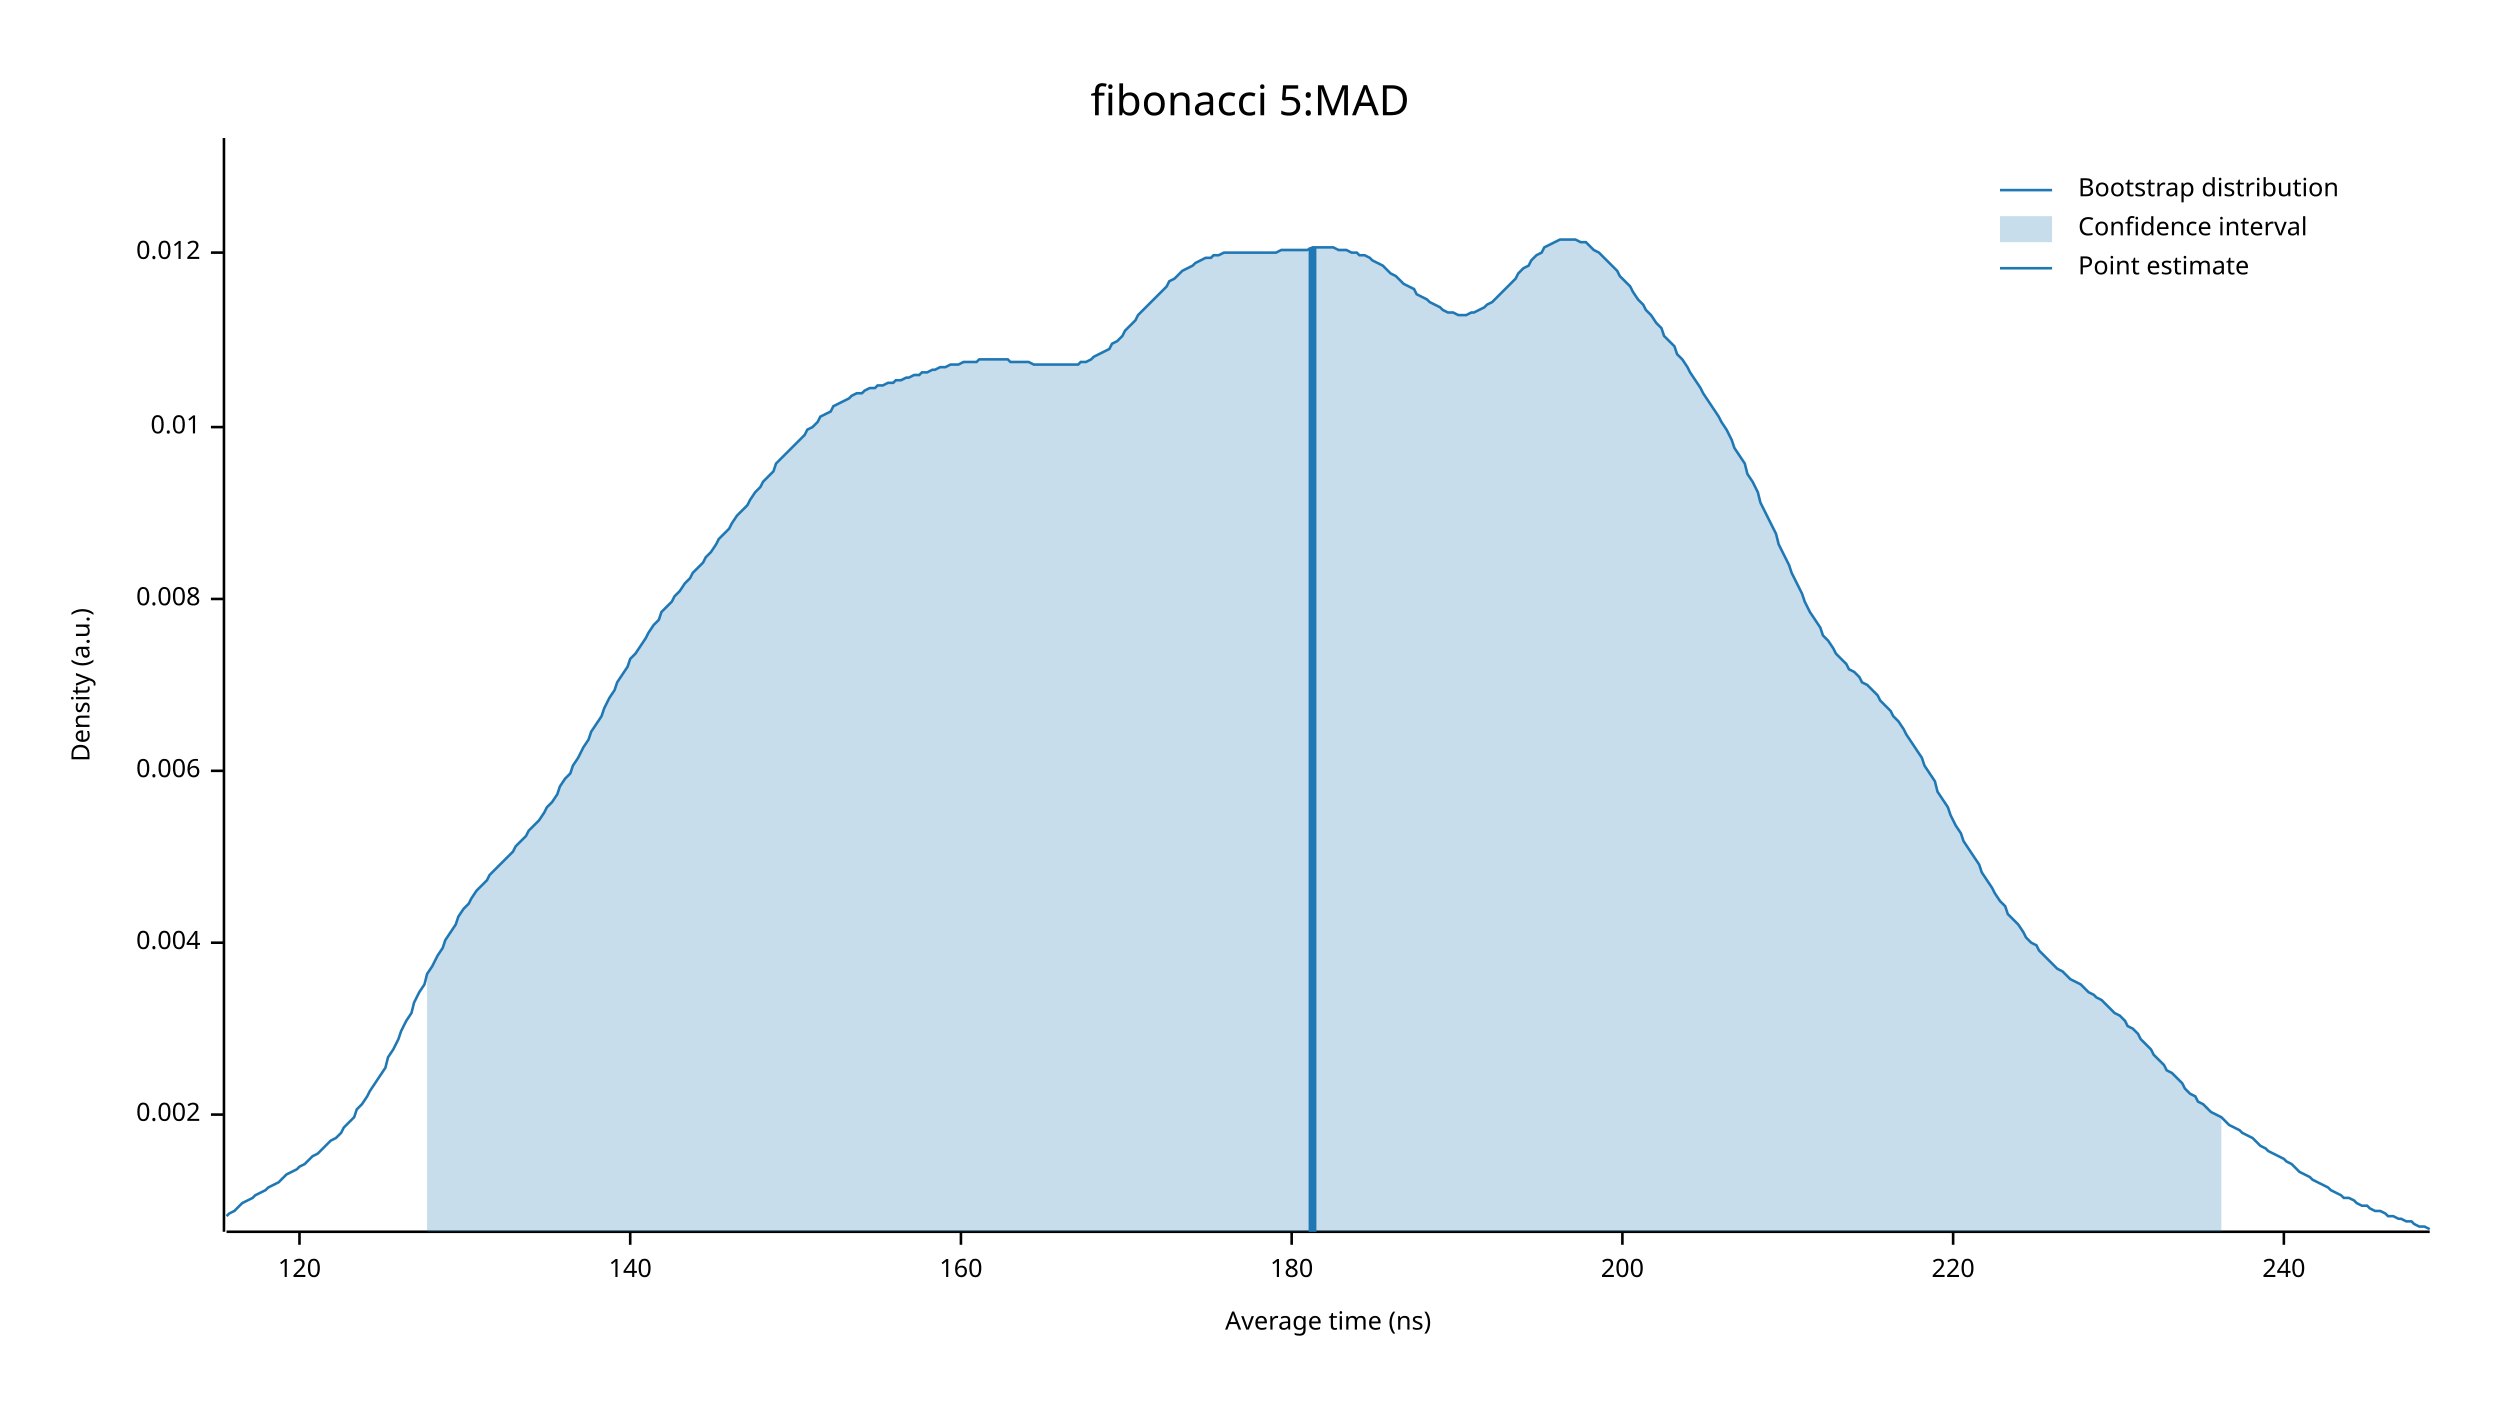
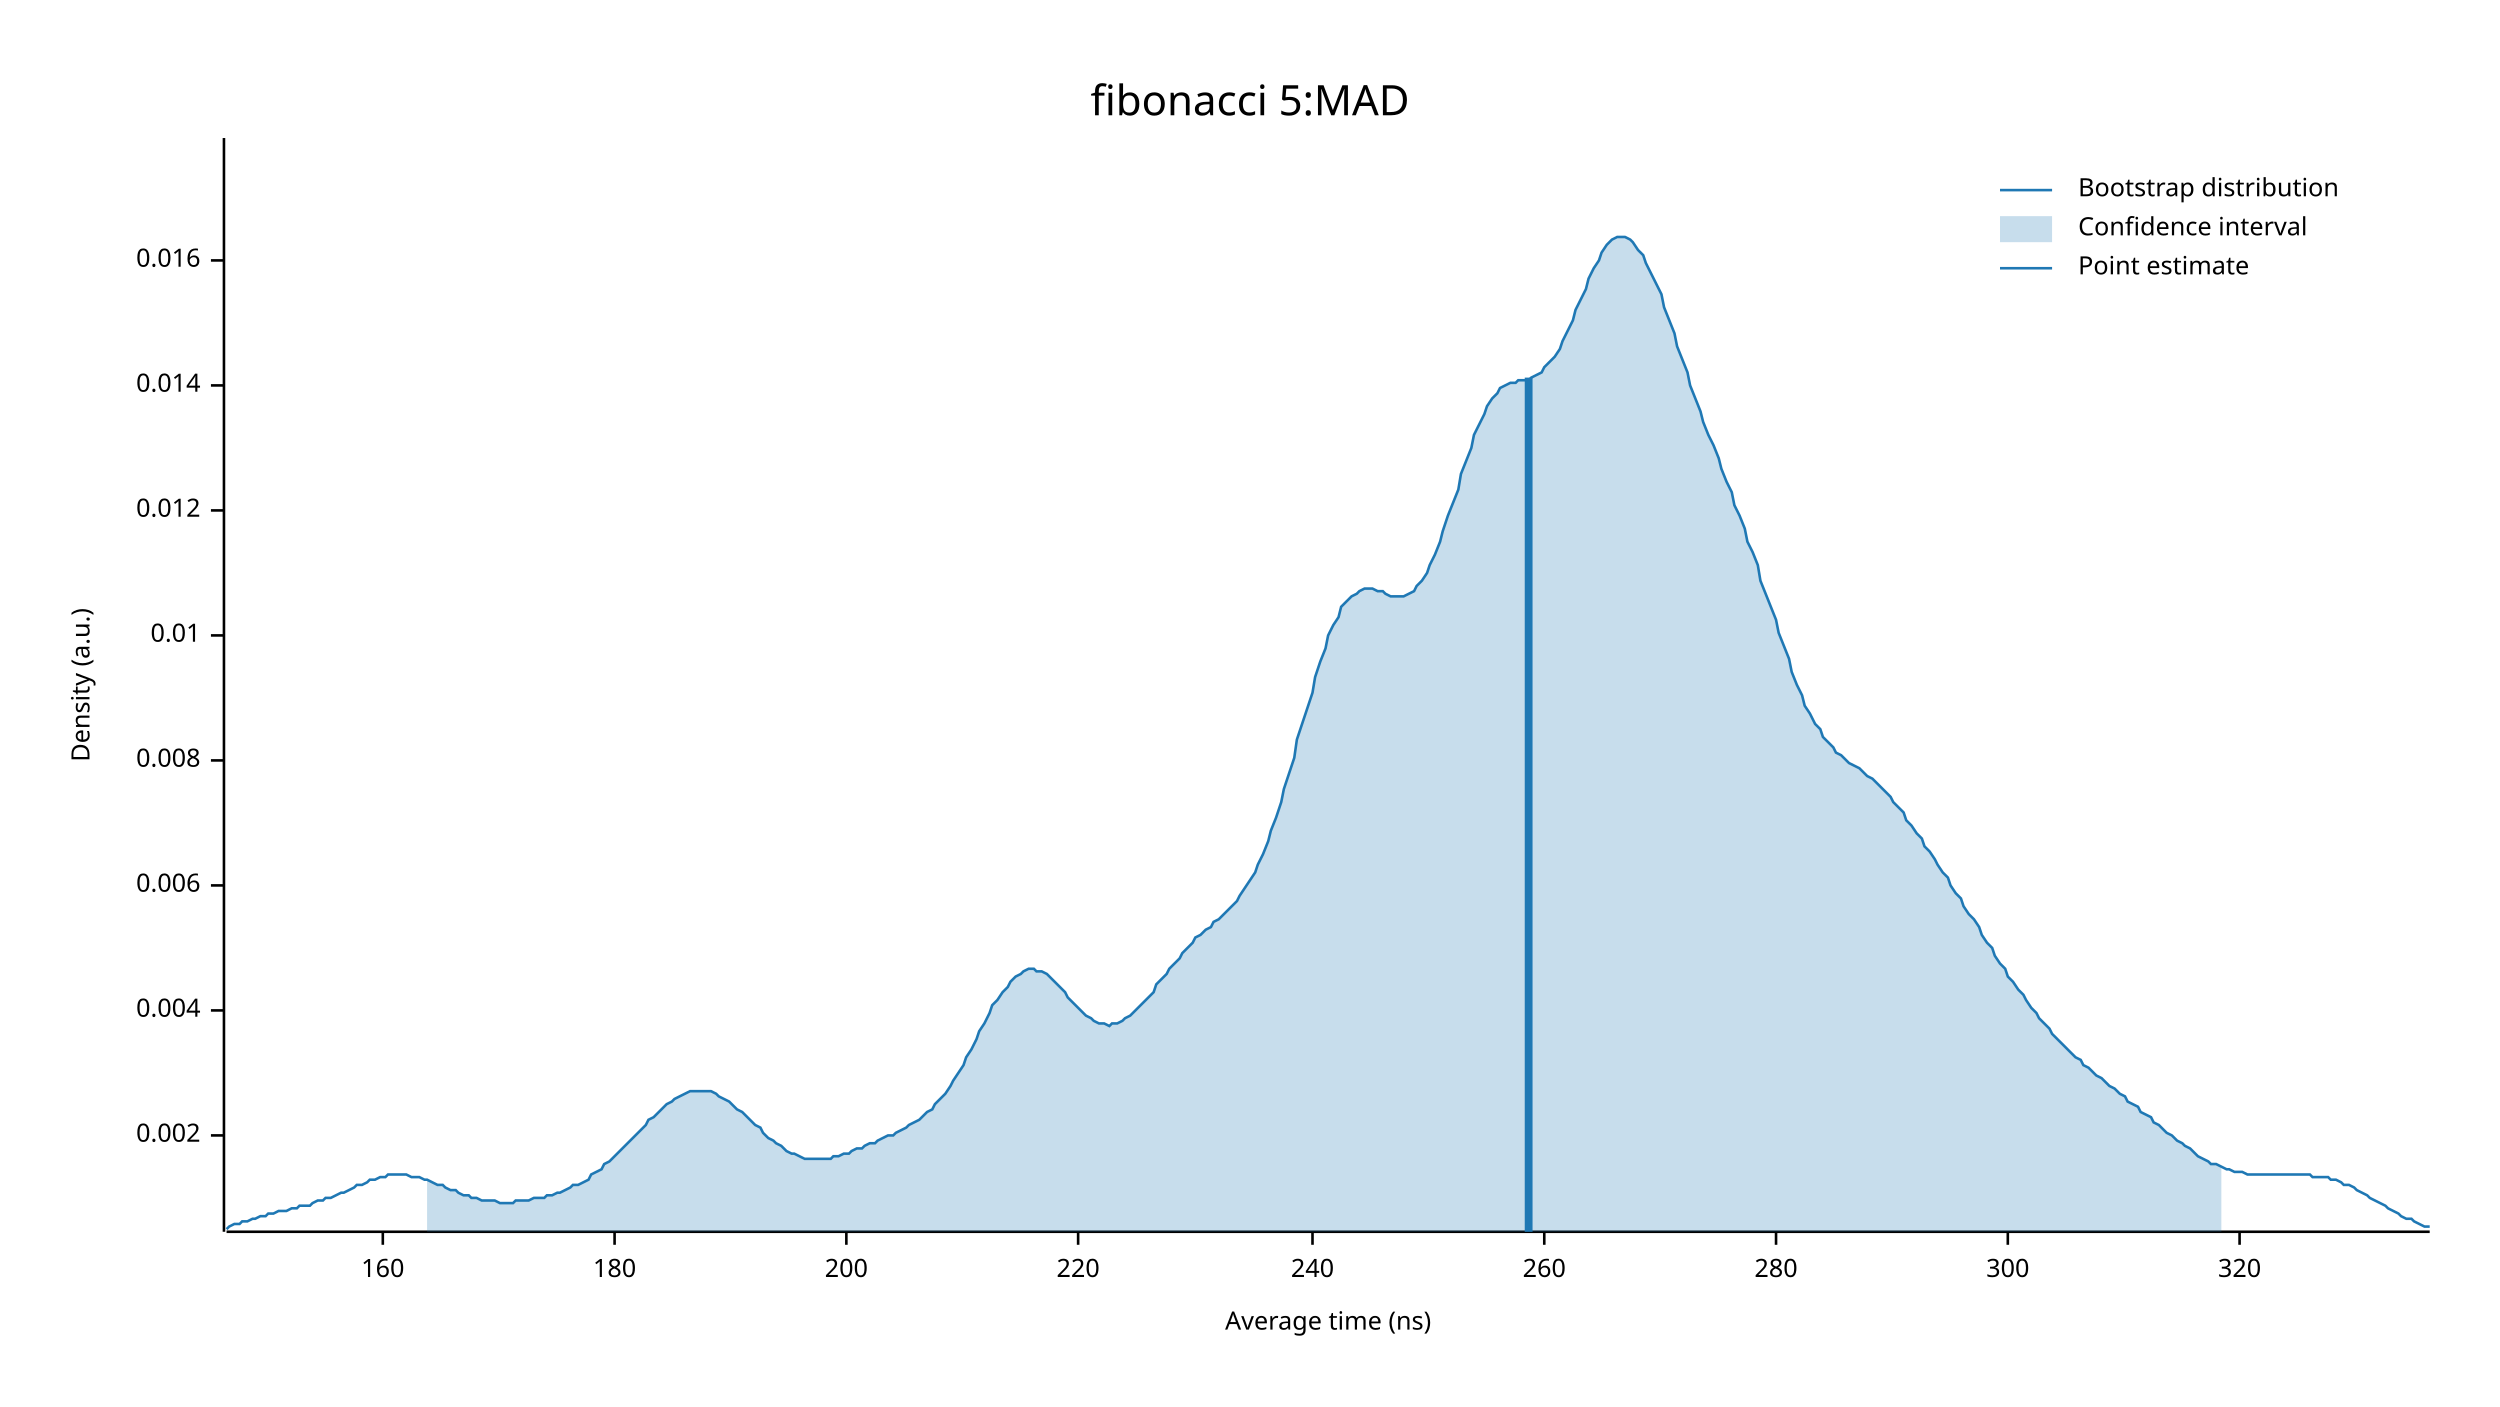
<svg xmlns="http://www.w3.org/2000/svg" width="960" height="540">
  <text x="480" y="32" dy="0.76em" text-anchor="middle" font-family="sans-serif" font-size="16.129" opacity="1" fill="#000000">
fibonacci 5:MAD
</text>
  <text x="27" y="263" dy="0.76em" text-anchor="middle" font-family="sans-serif" font-size="9.677" opacity="1" fill="#000000" transform="rotate(270, 27, 263)">
Density (a.u.)
</text>
  <text x="510" y="513" dy="-0.5ex" text-anchor="middle" font-family="sans-serif" font-size="9.677" opacity="1" fill="#000000">
Average time (ns)
</text>
  <polyline fill="none" opacity="1" stroke="#000000" stroke-width="1" points="86,53 86,473 " />
-   <text x="77" y="428" dy="0.5ex" text-anchor="end" font-family="sans-serif" font-size="9.677" opacity="1" fill="#000000">
+   <text x="77" y="436" dy="0.5ex" text-anchor="end" font-family="sans-serif" font-size="9.677" opacity="1" fill="#000000">
0.002
</text>
-   <polyline fill="none" opacity="1" stroke="#000000" stroke-width="1" points="81,428 86,428 " />
-   <text x="77" y="362" dy="0.5ex" text-anchor="end" font-family="sans-serif" font-size="9.677" opacity="1" fill="#000000">
+   <polyline fill="none" opacity="1" stroke="#000000" stroke-width="1" points="81,436 86,436 " />
+   <text x="77" y="388" dy="0.5ex" text-anchor="end" font-family="sans-serif" font-size="9.677" opacity="1" fill="#000000">
0.004
</text>
-   <polyline fill="none" opacity="1" stroke="#000000" stroke-width="1" points="81,362 86,362 " />
-   <text x="77" y="296" dy="0.5ex" text-anchor="end" font-family="sans-serif" font-size="9.677" opacity="1" fill="#000000">
+   <polyline fill="none" opacity="1" stroke="#000000" stroke-width="1" points="81,388 86,388 " />
+   <text x="77" y="340" dy="0.5ex" text-anchor="end" font-family="sans-serif" font-size="9.677" opacity="1" fill="#000000">
0.006
</text>
-   <polyline fill="none" opacity="1" stroke="#000000" stroke-width="1" points="81,296 86,296 " />
-   <text x="77" y="230" dy="0.5ex" text-anchor="end" font-family="sans-serif" font-size="9.677" opacity="1" fill="#000000">
+   <polyline fill="none" opacity="1" stroke="#000000" stroke-width="1" points="81,340 86,340 " />
+   <text x="77" y="292" dy="0.5ex" text-anchor="end" font-family="sans-serif" font-size="9.677" opacity="1" fill="#000000">
0.008
</text>
-   <polyline fill="none" opacity="1" stroke="#000000" stroke-width="1" points="81,230 86,230 " />
-   <text x="77" y="164" dy="0.5ex" text-anchor="end" font-family="sans-serif" font-size="9.677" opacity="1" fill="#000000">
+   <polyline fill="none" opacity="1" stroke="#000000" stroke-width="1" points="81,292 86,292 " />
+   <text x="77" y="244" dy="0.5ex" text-anchor="end" font-family="sans-serif" font-size="9.677" opacity="1" fill="#000000">
0.01
</text>
-   <polyline fill="none" opacity="1" stroke="#000000" stroke-width="1" points="81,164 86,164 " />
-   <text x="77" y="97" dy="0.5ex" text-anchor="end" font-family="sans-serif" font-size="9.677" opacity="1" fill="#000000">
+   <polyline fill="none" opacity="1" stroke="#000000" stroke-width="1" points="81,244 86,244 " />
+   <text x="77" y="196" dy="0.5ex" text-anchor="end" font-family="sans-serif" font-size="9.677" opacity="1" fill="#000000">
0.012
</text>
-   <polyline fill="none" opacity="1" stroke="#000000" stroke-width="1" points="81,97 86,97 " />
+   <polyline fill="none" opacity="1" stroke="#000000" stroke-width="1" points="81,196 86,196 " />
+   <text x="77" y="148" dy="0.5ex" text-anchor="end" font-family="sans-serif" font-size="9.677" opacity="1" fill="#000000">
+ 0.014
+ </text>
+   <polyline fill="none" opacity="1" stroke="#000000" stroke-width="1" points="81,148 86,148 " />
+   <text x="77" y="100" dy="0.5ex" text-anchor="end" font-family="sans-serif" font-size="9.677" opacity="1" fill="#000000">
+ 0.016
+ </text>
+   <polyline fill="none" opacity="1" stroke="#000000" stroke-width="1" points="81,100 86,100 " />
  <polyline fill="none" opacity="1" stroke="#000000" stroke-width="1" points="87,473 933,473 " />
-   <text x="115" y="483" dy="0.76em" text-anchor="middle" font-family="sans-serif" font-size="9.677" opacity="1" fill="#000000">
- 120
- </text>
-   <polyline fill="none" opacity="1" stroke="#000000" stroke-width="1" points="115,473 115,478 " />
-   <text x="242" y="483" dy="0.76em" text-anchor="middle" font-family="sans-serif" font-size="9.677" opacity="1" fill="#000000">
- 140
- </text>
-   <polyline fill="none" opacity="1" stroke="#000000" stroke-width="1" points="242,473 242,478 " />
-   <text x="369" y="483" dy="0.76em" text-anchor="middle" font-family="sans-serif" font-size="9.677" opacity="1" fill="#000000">
+   <text x="147" y="483" dy="0.76em" text-anchor="middle" font-family="sans-serif" font-size="9.677" opacity="1" fill="#000000">
160
</text>
-   <polyline fill="none" opacity="1" stroke="#000000" stroke-width="1" points="369,473 369,478 " />
-   <text x="496" y="483" dy="0.76em" text-anchor="middle" font-family="sans-serif" font-size="9.677" opacity="1" fill="#000000">
+   <polyline fill="none" opacity="1" stroke="#000000" stroke-width="1" points="147,473 147,478 " />
+   <text x="236" y="483" dy="0.76em" text-anchor="middle" font-family="sans-serif" font-size="9.677" opacity="1" fill="#000000">
180
</text>
-   <polyline fill="none" opacity="1" stroke="#000000" stroke-width="1" points="496,473 496,478 " />
-   <text x="623" y="483" dy="0.76em" text-anchor="middle" font-family="sans-serif" font-size="9.677" opacity="1" fill="#000000">
+   <polyline fill="none" opacity="1" stroke="#000000" stroke-width="1" points="236,473 236,478 " />
+   <text x="325" y="483" dy="0.76em" text-anchor="middle" font-family="sans-serif" font-size="9.677" opacity="1" fill="#000000">
200
</text>
-   <polyline fill="none" opacity="1" stroke="#000000" stroke-width="1" points="623,473 623,478 " />
-   <text x="750" y="483" dy="0.76em" text-anchor="middle" font-family="sans-serif" font-size="9.677" opacity="1" fill="#000000">
+   <polyline fill="none" opacity="1" stroke="#000000" stroke-width="1" points="325,473 325,478 " />
+   <text x="414" y="483" dy="0.76em" text-anchor="middle" font-family="sans-serif" font-size="9.677" opacity="1" fill="#000000">
220
</text>
-   <polyline fill="none" opacity="1" stroke="#000000" stroke-width="1" points="750,473 750,478 " />
-   <text x="877" y="483" dy="0.76em" text-anchor="middle" font-family="sans-serif" font-size="9.677" opacity="1" fill="#000000">
+   <polyline fill="none" opacity="1" stroke="#000000" stroke-width="1" points="414,473 414,478 " />
+   <text x="504" y="483" dy="0.76em" text-anchor="middle" font-family="sans-serif" font-size="9.677" opacity="1" fill="#000000">
240
</text>
-   <polyline fill="none" opacity="1" stroke="#000000" stroke-width="1" points="877,473 877,478 " />
-   <polyline fill="none" opacity="1" stroke="#1F78B4" stroke-width="1" points="87,467 88,466 90,465 92,463 93,462 95,461 97,460 98,459 100,458 102,457 103,456 105,455 107,454 109,452 110,451 112,450 114,449 115,448 117,447 119,445 120,444 122,443 124,441 125,440 127,438 129,437 131,435 132,433 134,431 136,429 137,426 139,424 141,421 142,419 144,416 146,413 148,410 149,406 151,403 153,399 154,396 156,392 158,389 159,385 161,381 163,378 164,374 166,371 168,367 170,364 171,361 173,358 175,355 176,352 178,349 180,347 181,345 183,342 185,340 187,338 188,336 190,334 192,332 193,331 195,329 197,327 198,325 200,323 202,321 203,319 205,317 207,315 209,312 210,310 212,308 214,305 215,302 217,299 219,297 220,294 222,291 224,287 226,284 227,281 229,278 231,275 232,272 234,268 236,265 237,262 239,259 241,256 242,253 244,251 246,248 248,245 249,243 251,240 253,238 254,235 256,233 258,231 259,229 261,227 263,224 265,222 266,220 268,218 270,216 271,214 273,212 275,209 276,207 278,205 280,203 281,201 283,198 285,196 287,194 288,192 290,189 292,187 293,185 295,183 297,181 298,178 300,176 302,174 304,172 305,171 307,169 309,167 310,165 312,164 314,162 315,160 317,159 319,158 320,156 322,155 324,154 326,153 327,152 329,151 331,151 332,150 334,149 336,149 337,148 339,148 341,147 343,147 344,146 346,146 348,145 349,145 351,144 353,144 354,143 356,143 358,142 359,142 361,141 363,141 365,140 366,140 368,140 370,139 371,139 373,139 375,139 376,138 378,138 380,138 381,138 383,138 385,138 387,138 388,139 390,139 392,139 393,139 395,139 397,140 398,140 400,140 402,140 404,140 405,140 407,140 409,140 410,140 412,140 414,140 415,139 417,139 419,138 420,137 422,136 424,135 426,134 427,132 429,131 431,129 432,127 434,125 436,123 437,121 439,119 441,117 443,115 444,114 446,112 448,110 449,108 451,107 453,105 454,104 456,103 458,102 459,101 461,100 463,99 465,99 466,98 468,98 470,97 471,97 473,97 475,97 476,97 478,97 480,97 482,97 483,97 485,97 487,97 488,97 490,97 492,96 493,96 495,96 497,96 498,96 500,96 502,96 504,95 505,95 507,95 509,95 510,95 512,95 514,96 515,96 517,96 519,97 521,97 522,98 524,98 526,99 527,100 529,101 531,102 532,103 534,105 536,106 537,107 539,109 541,110 543,111 544,113 546,114 548,115 549,116 551,117 553,118 554,119 556,120 558,120 560,121 561,121 563,121 565,120 566,120 568,119 570,118 571,117 573,116 575,114 576,113 578,111 580,109 582,107 583,105 585,103 587,102 588,100 590,98 592,97 593,95 595,94 597,93 599,92 600,92 602,92 604,92 605,92 607,93 609,93 610,94 612,96 614,97 615,98 617,100 619,102 621,104 622,106 624,108 626,110 627,112 629,115 631,117 632,119 634,121 636,124 638,126 639,129 641,131 643,133 644,136 646,138 648,141 649,143 651,146 653,149 654,151 656,154 658,157 660,160 661,162 663,165 665,169 666,172 668,175 670,178 671,182 673,185 675,189 676,193 678,197 680,201 682,205 683,209 685,213 687,217 688,220 690,224 692,228 693,231 695,235 697,238 699,241 700,244 702,246 704,249 705,251 707,253 709,255 710,257 712,258 714,260 715,262 717,263 719,265 721,267 722,269 724,271 726,273 727,275 729,277 731,280 732,282 734,285 736,288 738,291 739,294 741,297 743,300 744,304 746,307 748,310 749,313 751,317 753,320 754,323 756,326 758,329 760,332 761,335 763,338 765,341 766,343 768,346 770,348 771,351 773,353 775,355 777,358 778,360 780,362 782,363 783,365 785,367 787,369 788,370 790,372 792,373 793,374 795,376 797,377 799,378 800,379 802,381 804,382 805,383 807,384 809,386 810,387 812,389 814,390 816,392 817,394 819,395 821,397 822,399 824,401 826,403 827,405 829,407 831,409 832,411 834,412 836,414 838,416 839,418 841,420 843,421 844,423 846,424 848,426 849,427 851,428 853,429 855,431 856,432 858,433 860,434 861,435 863,436 865,437 866,438 868,440 870,441 871,442 873,443 875,444 877,445 878,446 880,447 882,449 883,450 885,451 887,452 888,453 890,454 892,455 894,456 895,457 897,458 899,459 900,460 902,460 904,461 905,462 907,463 909,463 910,464 912,465 914,465 916,466 917,467 919,467 921,468 922,468 924,469 926,469 927,470 929,471 931,471 933,472 " />
-   <polygon opacity="0.25" fill="#1F78B4" points="164,374 166,371 168,367 170,364 171,361 173,358 175,355 176,352 178,349 180,347 181,345 183,342 185,340 187,338 188,336 190,334 192,332 193,331 195,329 197,327 198,325 200,323 202,321 203,319 205,317 207,315 209,312 210,310 212,308 214,305 215,302 217,299 219,297 220,294 222,291 224,287 226,284 227,281 229,278 231,275 232,272 234,268 236,265 237,262 239,259 241,256 242,253 244,251 246,248 248,245 249,243 251,240 253,238 254,235 256,233 258,231 259,229 261,227 263,224 265,222 266,220 268,218 270,216 271,214 273,212 275,209 276,207 278,205 280,203 281,201 283,198 285,196 287,194 288,192 290,189 292,187 293,185 295,183 297,181 298,178 300,176 302,174 304,172 305,171 307,169 309,167 310,165 312,164 314,162 315,160 317,159 319,158 320,156 322,155 324,154 326,153 327,152 329,151 331,151 332,150 334,149 336,149 337,148 339,148 341,147 343,147 344,146 346,146 348,145 349,145 351,144 353,144 354,143 356,143 358,142 359,142 361,141 363,141 365,140 366,140 368,140 370,139 371,139 373,139 375,139 376,138 378,138 380,138 381,138 383,138 385,138 387,138 388,139 390,139 392,139 393,139 395,139 397,140 398,140 400,140 402,140 404,140 405,140 407,140 409,140 410,140 412,140 414,140 415,139 417,139 419,138 420,137 422,136 424,135 426,134 427,132 429,131 431,129 432,127 434,125 436,123 437,121 439,119 441,117 443,115 444,114 446,112 448,110 449,108 451,107 453,105 454,104 456,103 458,102 459,101 461,100 463,99 465,99 466,98 468,98 470,97 471,97 473,97 475,97 476,97 478,97 480,97 482,97 483,97 485,97 487,97 488,97 490,97 492,96 493,96 495,96 497,96 498,96 500,96 502,96 504,95 505,95 507,95 509,95 510,95 512,95 514,96 515,96 517,96 519,97 521,97 522,98 524,98 526,99 527,100 529,101 531,102 532,103 534,105 536,106 537,107 539,109 541,110 543,111 544,113 546,114 548,115 549,116 551,117 553,118 554,119 556,120 558,120 560,121 561,121 563,121 565,120 566,120 568,119 570,118 571,117 573,116 575,114 576,113 578,111 580,109 582,107 583,105 585,103 587,102 588,100 590,98 592,97 593,95 595,94 597,93 599,92 600,92 602,92 604,92 605,92 607,93 609,93 610,94 612,96 614,97 615,98 617,100 619,102 621,104 622,106 624,108 626,110 627,112 629,115 631,117 632,119 634,121 636,124 638,126 639,129 641,131 643,133 644,136 646,138 648,141 649,143 651,146 653,149 654,151 656,154 658,157 660,160 661,162 663,165 665,169 666,172 668,175 670,178 671,182 673,185 675,189 676,193 678,197 680,201 682,205 683,209 685,213 687,217 688,220 690,224 692,228 693,231 695,235 697,238 699,241 700,244 702,246 704,249 705,251 707,253 709,255 710,257 712,258 714,260 715,262 717,263 719,265 721,267 722,269 724,271 726,273 727,275 729,277 731,280 732,282 734,285 736,288 738,291 739,294 741,297 743,300 744,304 746,307 748,310 749,313 751,317 753,320 754,323 756,326 758,329 760,332 761,335 763,338 765,341 766,343 768,346 770,348 771,351 773,353 775,355 777,358 778,360 780,362 782,363 783,365 785,367 787,369 788,370 790,372 792,373 793,374 795,376 797,377 799,378 800,379 802,381 804,382 805,383 807,384 809,386 810,387 812,389 814,390 816,392 817,394 819,395 821,397 822,399 824,401 826,403 827,405 829,407 831,409 832,411 834,412 836,414 838,416 839,418 841,420 843,421 844,423 846,424 848,426 849,427 851,428 853,429 853,473 164,473 " />
-   <polyline fill="none" opacity="1" stroke="#1F78B4" stroke-width="3" points="504,473 504,95 " />
+   <polyline fill="none" opacity="1" stroke="#000000" stroke-width="1" points="504,473 504,478 " />
+   <text x="593" y="483" dy="0.76em" text-anchor="middle" font-family="sans-serif" font-size="9.677" opacity="1" fill="#000000">
+ 260
+ </text>
+   <polyline fill="none" opacity="1" stroke="#000000" stroke-width="1" points="593,473 593,478 " />
+   <text x="682" y="483" dy="0.76em" text-anchor="middle" font-family="sans-serif" font-size="9.677" opacity="1" fill="#000000">
+ 280
+ </text>
+   <polyline fill="none" opacity="1" stroke="#000000" stroke-width="1" points="682,473 682,478 " />
+   <text x="771" y="483" dy="0.76em" text-anchor="middle" font-family="sans-serif" font-size="9.677" opacity="1" fill="#000000">
+ 300
+ </text>
+   <polyline fill="none" opacity="1" stroke="#000000" stroke-width="1" points="771,473 771,478 " />
+   <text x="860" y="483" dy="0.76em" text-anchor="middle" font-family="sans-serif" font-size="9.677" opacity="1" fill="#000000">
+ 320
+ </text>
+   <polyline fill="none" opacity="1" stroke="#000000" stroke-width="1" points="860,473 860,478 " />
+   <polyline fill="none" opacity="1" stroke="#1F78B4" stroke-width="1" points="87,472 88,471 90,470 92,470 93,469 95,469 97,468 98,468 100,467 102,467 103,466 105,466 107,465 109,465 110,465 112,464 114,464 115,463 117,463 119,463 120,462 122,461 124,461 125,460 127,460 129,459 131,458 132,458 134,457 136,456 137,455 139,455 141,454 142,453 144,453 146,452 148,452 149,451 151,451 153,451 154,451 156,451 158,452 159,452 161,452 163,453 164,453 166,454 168,455 170,455 171,456 173,457 175,457 176,458 178,459 180,459 181,460 183,460 185,461 187,461 188,461 190,461 192,462 193,462 195,462 197,462 198,461 200,461 202,461 203,461 205,460 207,460 209,460 210,459 212,459 214,458 215,458 217,457 219,456 220,455 222,455 224,454 226,453 227,451 229,450 231,449 232,447 234,446 236,444 237,443 239,441 241,439 242,438 244,436 246,434 248,432 249,430 251,429 253,427 254,426 256,424 258,423 259,422 261,421 263,420 265,419 266,419 268,419 270,419 271,419 273,419 275,420 276,421 278,422 280,423 281,424 283,426 285,427 287,429 288,430 290,432 292,433 293,435 295,437 297,438 298,439 300,440 302,442 304,443 305,443 307,444 309,445 310,445 312,445 314,445 315,445 317,445 319,445 320,444 322,444 324,443 326,443 327,442 329,441 331,441 332,440 334,439 336,439 337,438 339,437 341,436 343,436 344,435 346,434 348,433 349,432 351,431 353,430 354,429 356,427 358,426 359,424 361,422 363,420 365,417 366,415 368,412 370,409 371,406 373,403 375,399 376,396 378,393 380,389 381,386 383,384 385,381 387,379 388,377 390,375 392,374 393,373 395,372 397,372 398,373 400,373 402,374 404,376 405,377 407,379 409,381 410,383 412,385 414,387 415,388 417,390 419,391 420,392 422,393 424,393 426,394 427,393 429,393 431,392 432,391 434,390 436,388 437,387 439,385 441,383 443,381 444,378 446,376 448,374 449,372 451,370 453,368 454,366 456,364 458,362 459,360 461,359 463,357 465,356 466,354 468,353 470,351 471,350 473,348 475,346 476,344 478,341 480,338 482,335 483,332 485,328 487,323 488,319 490,314 492,308 493,303 495,297 497,291 498,284 500,278 502,272 504,266 505,260 507,254 509,249 510,244 512,240 514,237 515,233 517,231 519,229 521,228 522,227 524,226 526,226 527,226 529,227 531,227 532,228 534,229 536,229 537,229 539,229 541,228 543,227 544,225 546,223 548,220 549,217 551,213 553,208 554,204 556,198 558,193 560,188 561,182 563,177 565,172 566,167 568,163 570,159 571,156 573,153 575,151 576,149 578,148 580,147 582,147 583,146 585,146 587,146 588,145 590,144 592,143 593,141 595,139 597,137 599,134 600,131 602,127 604,123 605,119 607,115 609,111 610,107 612,103 614,100 615,97 617,94 619,92 621,91 622,91 624,91 626,92 627,93 629,96 631,98 632,101 634,105 636,109 638,113 639,118 641,123 643,128 644,133 646,138 648,143 649,148 651,153 653,158 654,162 656,167 658,171 660,176 661,180 663,185 665,189 666,194 668,198 670,203 671,208 673,212 675,217 676,223 678,228 680,233 682,238 683,243 685,248 687,253 688,258 690,263 692,267 693,271 695,274 697,278 699,280 700,283 702,285 704,287 705,289 707,290 709,292 710,293 712,294 714,295 715,296 717,298 719,299 721,301 722,302 724,304 726,306 727,308 729,310 731,312 732,315 734,317 736,320 738,322 739,325 741,327 743,330 744,332 746,335 748,337 749,340 751,343 753,345 754,348 756,351 758,353 760,356 761,359 763,362 765,364 766,367 768,370 770,372 771,375 773,377 775,380 777,382 778,384 780,387 782,389 783,391 785,393 787,395 788,397 790,399 792,401 793,402 795,404 797,406 799,407 800,409 802,410 804,412 805,413 807,414 809,416 810,417 812,418 814,420 816,421 817,423 819,424 821,425 822,427 824,428 826,429 827,431 829,432 831,434 832,435 834,436 836,438 838,439 839,440 841,441 843,443 844,444 846,445 848,446 849,447 851,447 853,448 855,449 856,449 858,450 860,450 861,450 863,451 865,451 866,451 868,451 870,451 871,451 873,451 875,451 877,451 878,451 880,451 882,451 883,451 885,451 887,451 888,452 890,452 892,452 894,452 895,453 897,453 899,454 900,455 902,455 904,456 905,457 907,458 909,459 910,460 912,461 914,462 916,463 917,464 919,465 921,466 922,467 924,468 926,468 927,469 929,470 931,471 933,471 " />
+   <polygon opacity="0.25" fill="#1F78B4" points="164,453 166,454 168,455 170,455 171,456 173,457 175,457 176,458 178,459 180,459 181,460 183,460 185,461 187,461 188,461 190,461 192,462 193,462 195,462 197,462 198,461 200,461 202,461 203,461 205,460 207,460 209,460 210,459 212,459 214,458 215,458 217,457 219,456 220,455 222,455 224,454 226,453 227,451 229,450 231,449 232,447 234,446 236,444 237,443 239,441 241,439 242,438 244,436 246,434 248,432 249,430 251,429 253,427 254,426 256,424 258,423 259,422 261,421 263,420 265,419 266,419 268,419 270,419 271,419 273,419 275,420 276,421 278,422 280,423 281,424 283,426 285,427 287,429 288,430 290,432 292,433 293,435 295,437 297,438 298,439 300,440 302,442 304,443 305,443 307,444 309,445 310,445 312,445 314,445 315,445 317,445 319,445 320,444 322,444 324,443 326,443 327,442 329,441 331,441 332,440 334,439 336,439 337,438 339,437 341,436 343,436 344,435 346,434 348,433 349,432 351,431 353,430 354,429 356,427 358,426 359,424 361,422 363,420 365,417 366,415 368,412 370,409 371,406 373,403 375,399 376,396 378,393 380,389 381,386 383,384 385,381 387,379 388,377 390,375 392,374 393,373 395,372 397,372 398,373 400,373 402,374 404,376 405,377 407,379 409,381 410,383 412,385 414,387 415,388 417,390 419,391 420,392 422,393 424,393 426,394 427,393 429,393 431,392 432,391 434,390 436,388 437,387 439,385 441,383 443,381 444,378 446,376 448,374 449,372 451,370 453,368 454,366 456,364 458,362 459,360 461,359 463,357 465,356 466,354 468,353 470,351 471,350 473,348 475,346 476,344 478,341 480,338 482,335 483,332 485,328 487,323 488,319 490,314 492,308 493,303 495,297 497,291 498,284 500,278 502,272 504,266 505,260 507,254 509,249 510,244 512,240 514,237 515,233 517,231 519,229 521,228 522,227 524,226 526,226 527,226 529,227 531,227 532,228 534,229 536,229 537,229 539,229 541,228 543,227 544,225 546,223 548,220 549,217 551,213 553,208 554,204 556,198 558,193 560,188 561,182 563,177 565,172 566,167 568,163 570,159 571,156 573,153 575,151 576,149 578,148 580,147 582,147 583,146 585,146 587,146 588,145 590,144 592,143 593,141 595,139 597,137 599,134 600,131 602,127 604,123 605,119 607,115 609,111 610,107 612,103 614,100 615,97 617,94 619,92 621,91 622,91 624,91 626,92 627,93 629,96 631,98 632,101 634,105 636,109 638,113 639,118 641,123 643,128 644,133 646,138 648,143 649,148 651,153 653,158 654,162 656,167 658,171 660,176 661,180 663,185 665,189 666,194 668,198 670,203 671,208 673,212 675,217 676,223 678,228 680,233 682,238 683,243 685,248 687,253 688,258 690,263 692,267 693,271 695,274 697,278 699,280 700,283 702,285 704,287 705,289 707,290 709,292 710,293 712,294 714,295 715,296 717,298 719,299 721,301 722,302 724,304 726,306 727,308 729,310 731,312 732,315 734,317 736,320 738,322 739,325 741,327 743,330 744,332 746,335 748,337 749,340 751,343 753,345 754,348 756,351 758,353 760,356 761,359 763,362 765,364 766,367 768,370 770,372 771,375 773,377 775,380 777,382 778,384 780,387 782,389 783,391 785,393 787,395 788,397 790,399 792,401 793,402 795,404 797,406 799,407 800,409 802,410 804,412 805,413 807,414 809,416 810,417 812,418 814,420 816,421 817,423 819,424 821,425 822,427 824,428 826,429 827,431 829,432 831,434 832,435 834,436 836,438 838,439 839,440 841,441 843,443 844,444 846,445 848,446 849,447 851,447 853,448 853,473 164,473 " />
+   <polyline fill="none" opacity="1" stroke="#1F78B4" stroke-width="3" points="587,473 587,145 " />
  <text x="798" y="68" dy="0.76em" text-anchor="start" font-family="sans-serif" font-size="9.677" opacity="1" fill="#000000">
Bootstrap distribution
</text>
  <text x="798" y="83" dy="0.76em" text-anchor="start" font-family="sans-serif" font-size="9.677" opacity="1" fill="#000000">
Confidence interval
</text>
  <text x="798" y="98" dy="0.76em" text-anchor="start" font-family="sans-serif" font-size="9.677" opacity="1" fill="#000000">
Point estimate
</text>
  <polyline fill="none" opacity="1" stroke="#1F78B4" stroke-width="1" points="768,73 788,73 " />
  <rect x="768" y="83" width="20" height="10" opacity="0.25" fill="#1F78B4" stroke="none" />
  <polyline fill="none" opacity="1" stroke="#1F78B4" stroke-width="1" points="768,103 788,103 " />
</svg>
